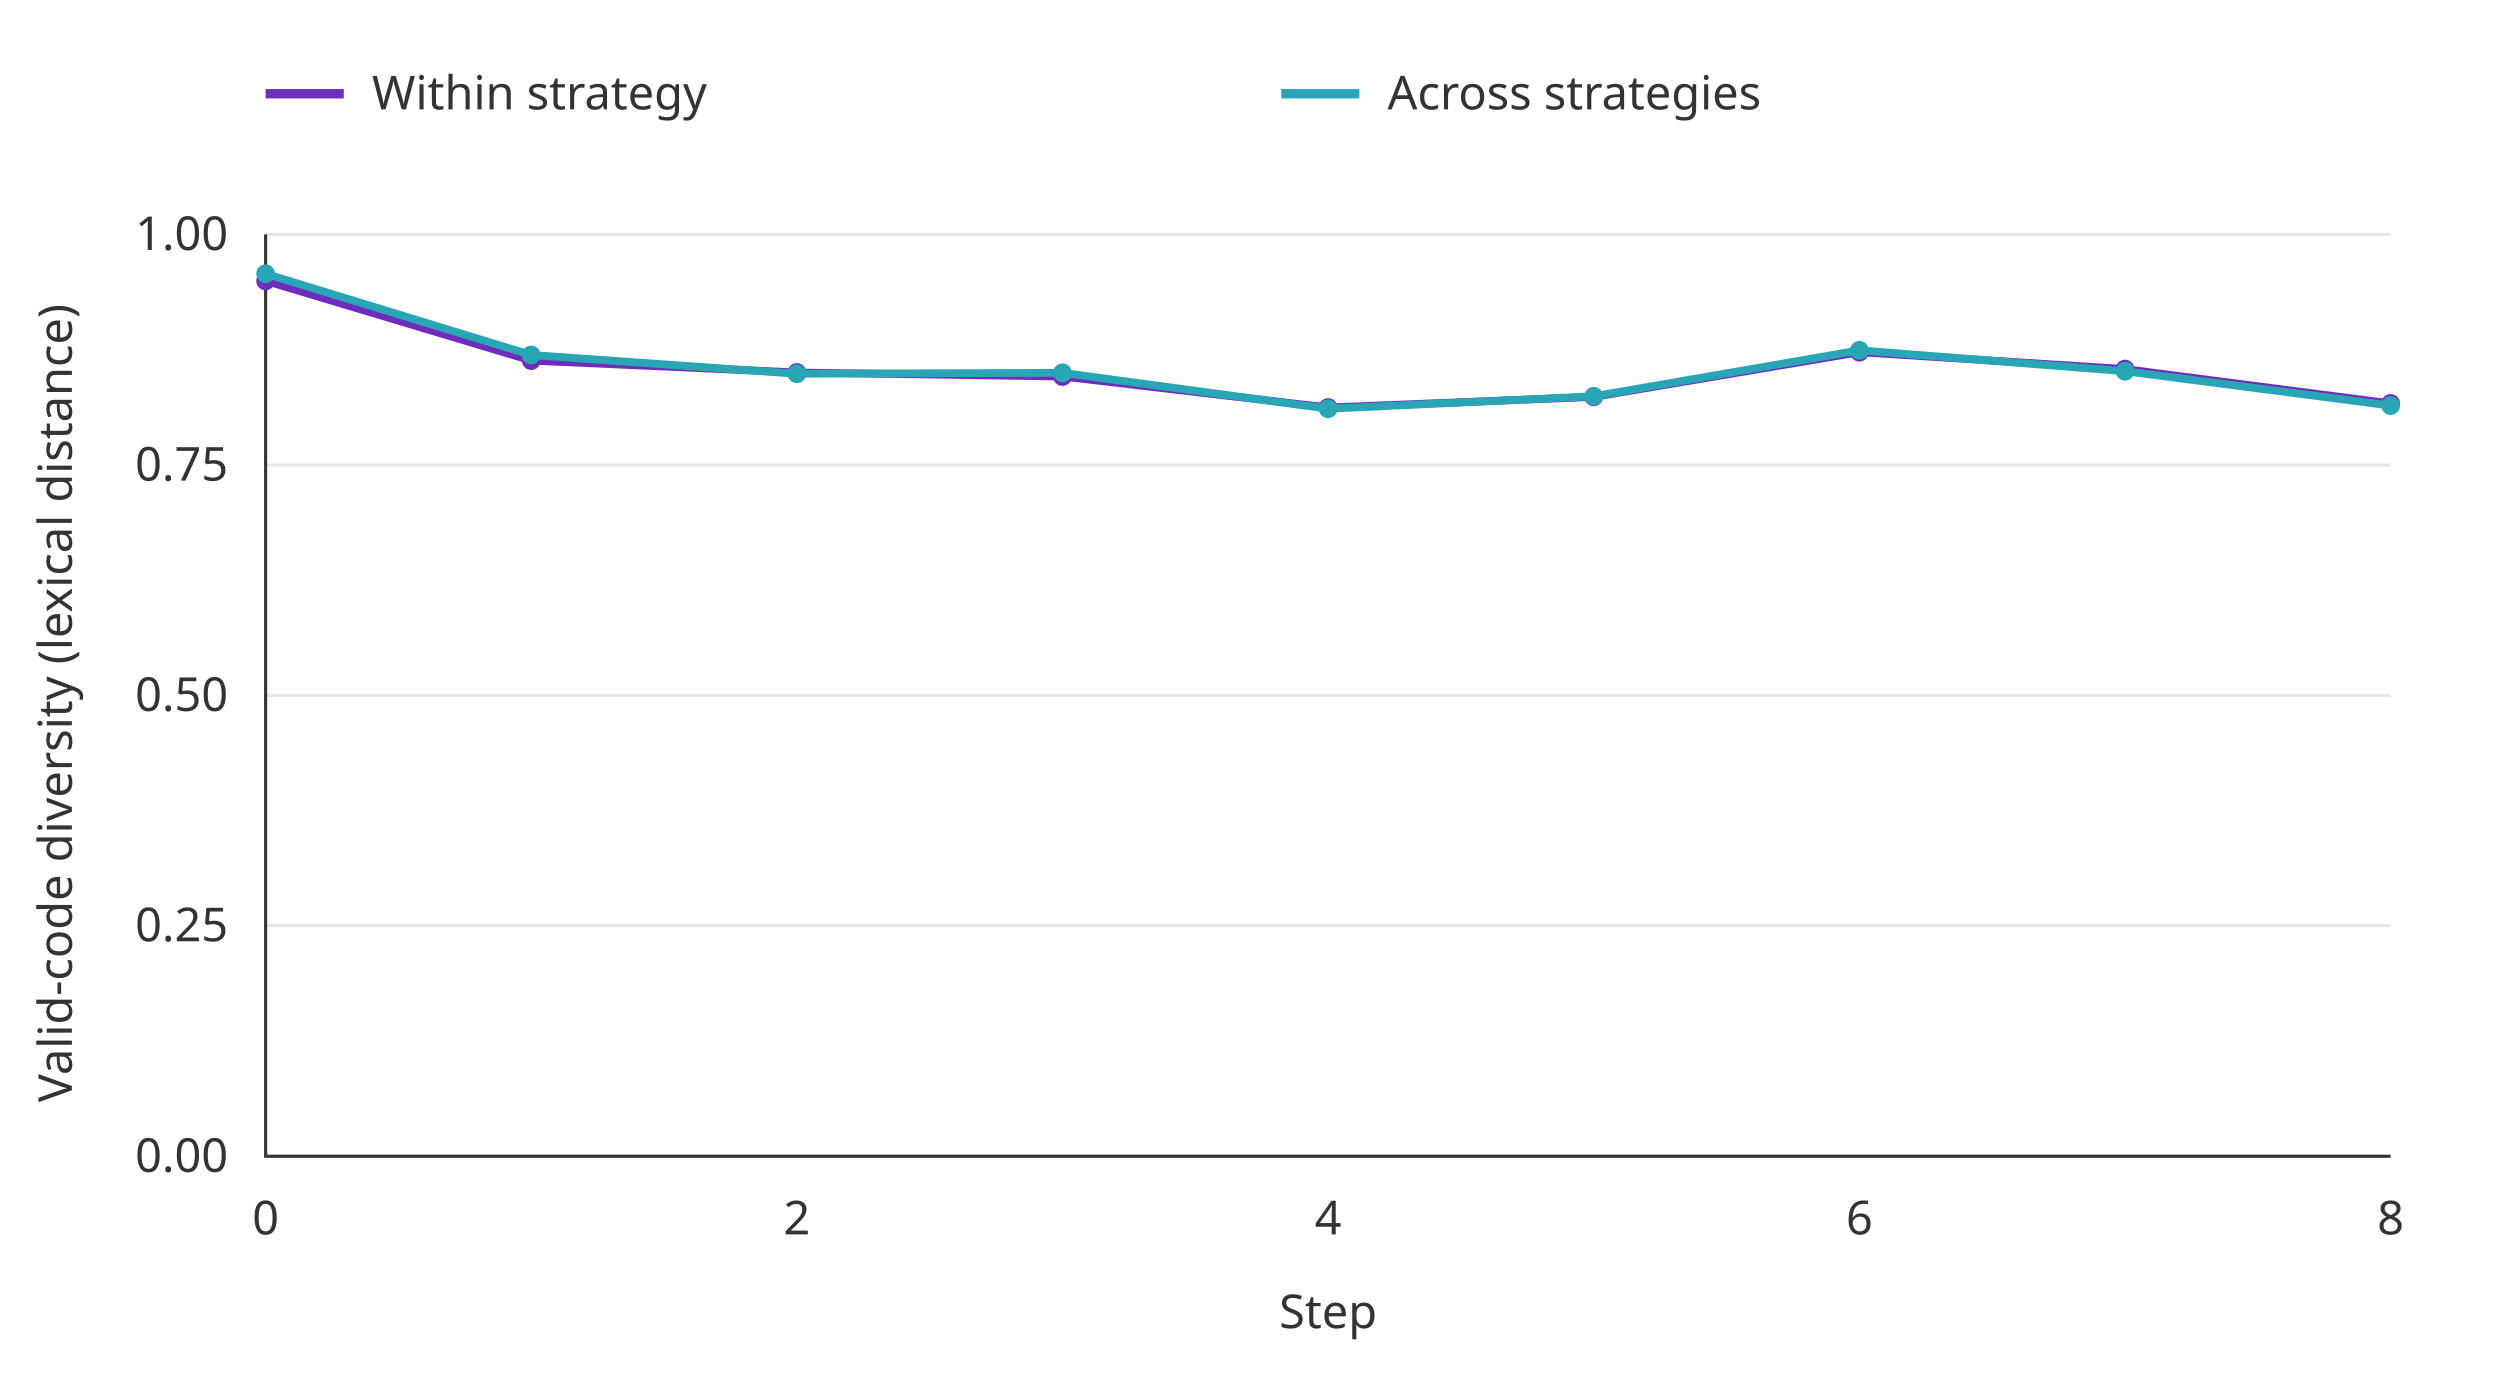
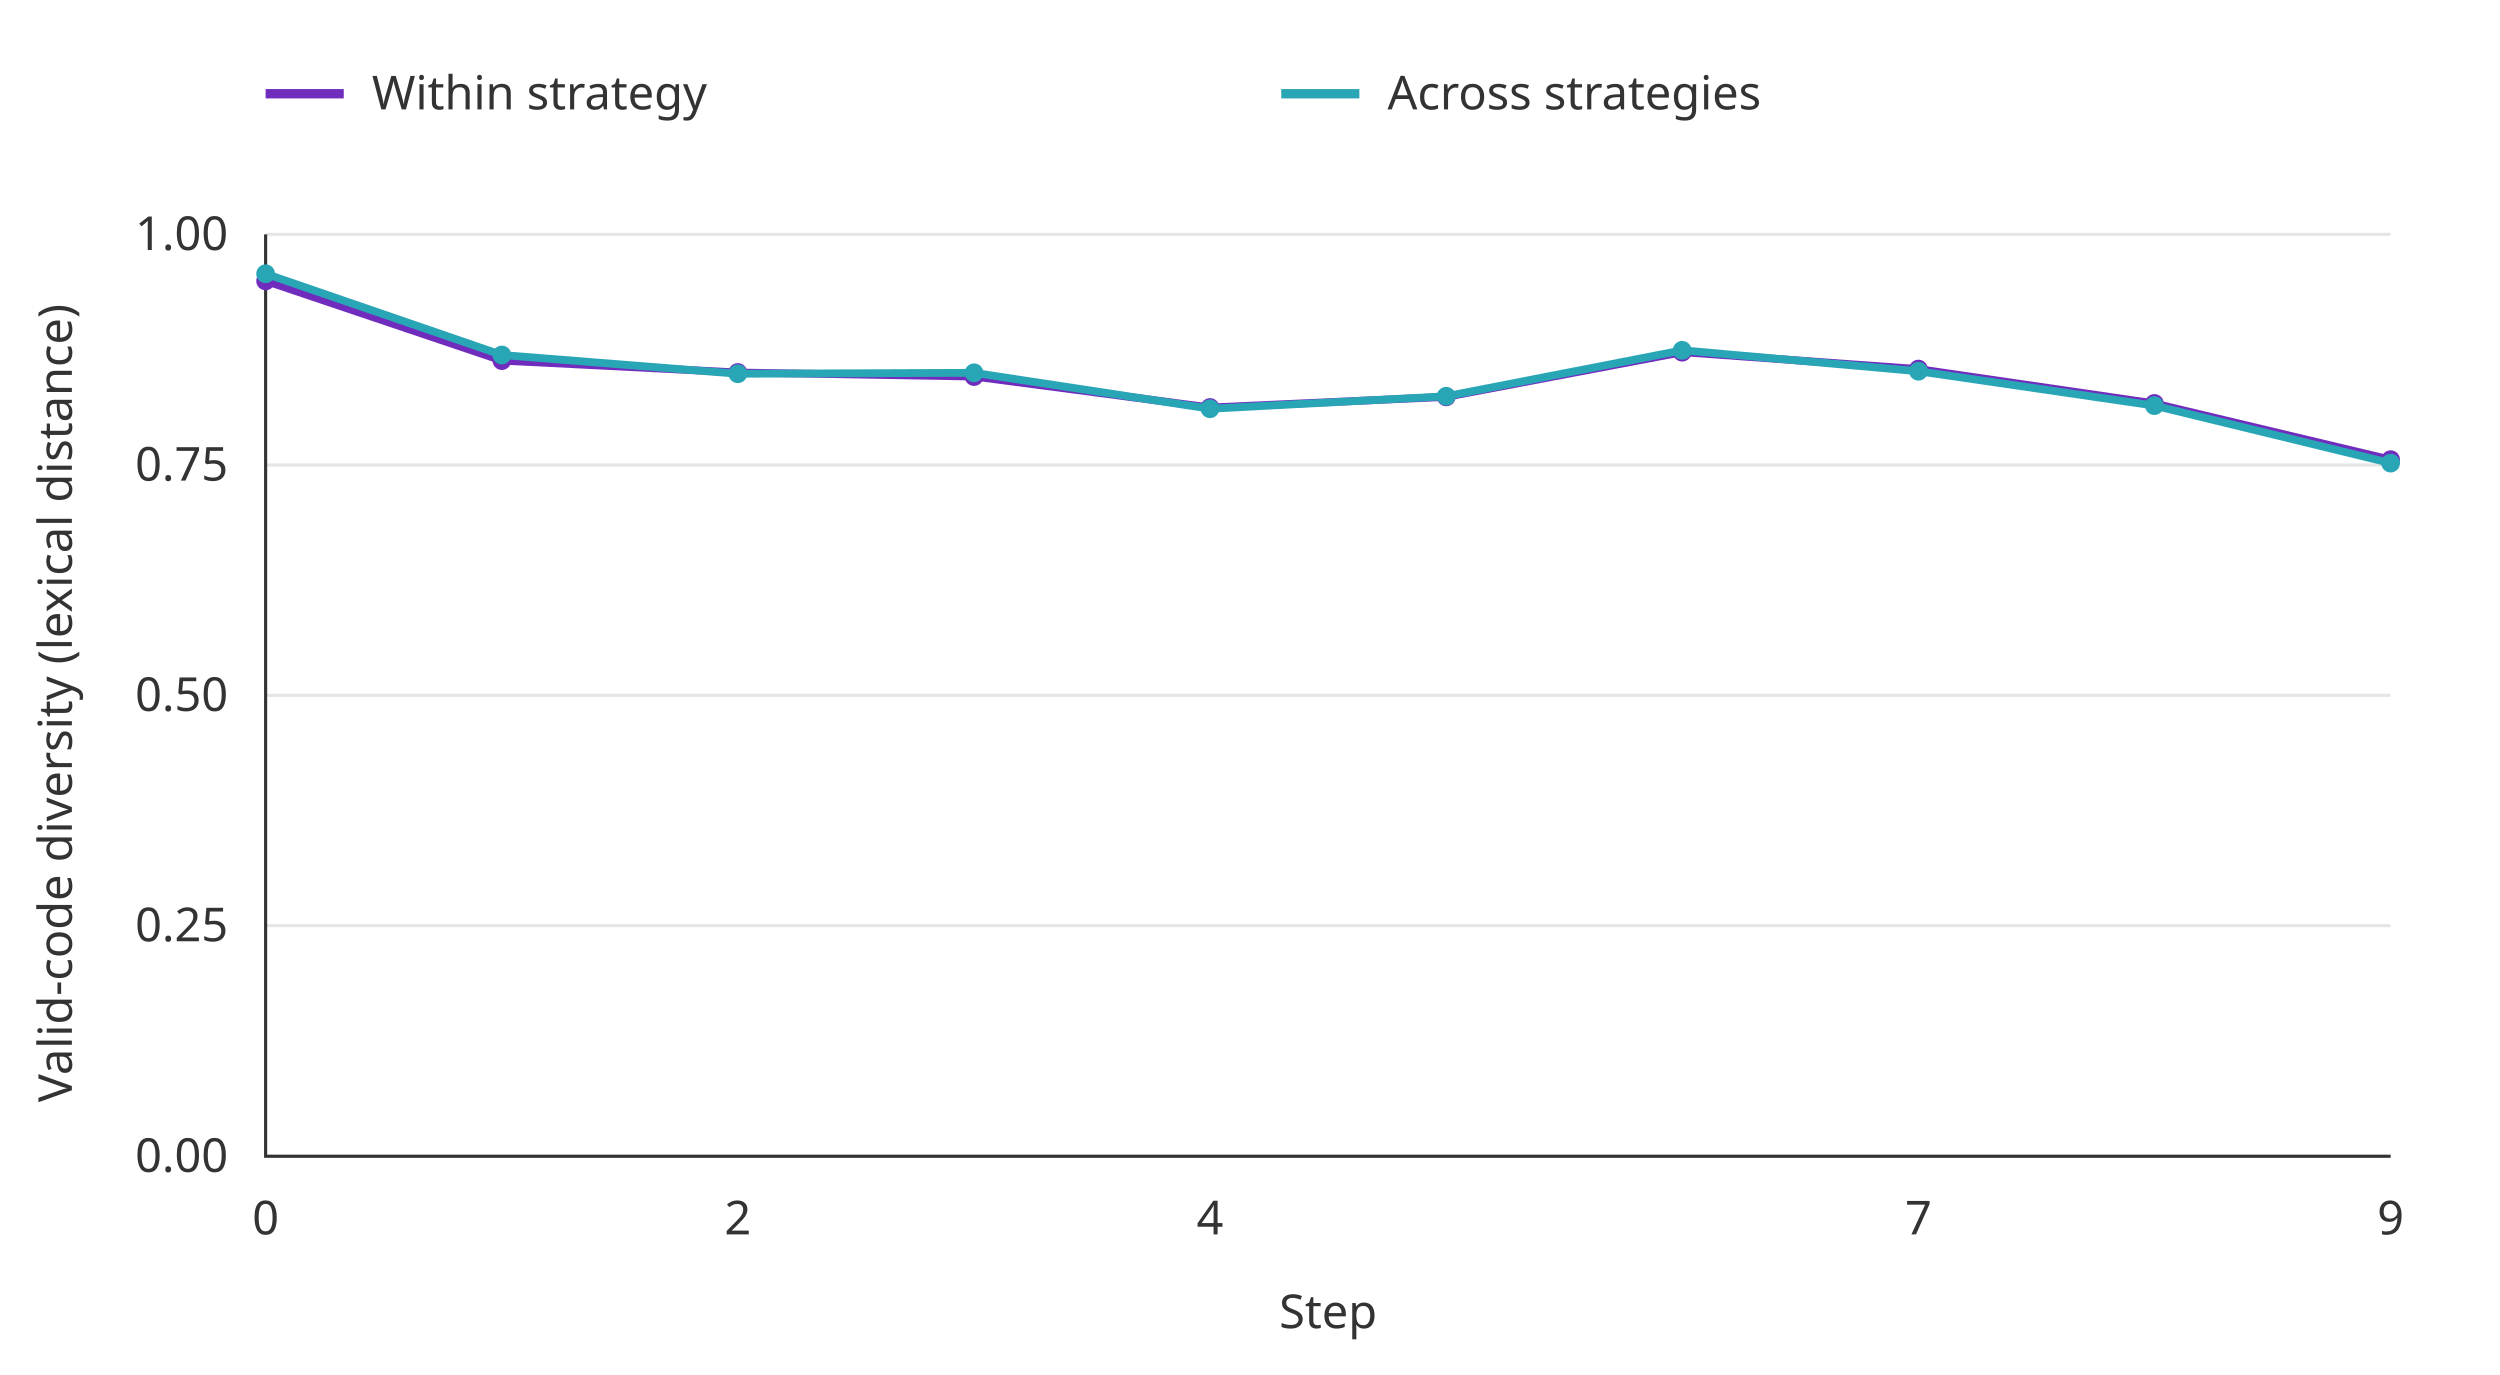
<svg xmlns="http://www.w3.org/2000/svg" width="800" height="440" viewBox="0 0 800 440">
  <rect width="100%" height="100%" fill="white" />
  <g font-family="sans-serif" font-size="15" fill="#333">
    <path d="M85,370.0 H765" stroke="#e5e5e5" />
    <text x="73" y="375.0" text-anchor="end">0.00</text>
    <path d="M85,296.2 H765" stroke="#e5e5e5" />
    <text x="73" y="301.2" text-anchor="end">0.25</text>
    <path d="M85,222.5 H765" stroke="#e5e5e5" />
    <text x="73" y="227.5" text-anchor="end">0.50</text>
    <path d="M85,148.8 H765" stroke="#e5e5e5" />
    <text x="73" y="153.8" text-anchor="end">0.75</text>
    <path d="M85,75.0 H765" stroke="#e5e5e5" />
    <text x="73" y="80.0" text-anchor="end">1.00</text>
    <text x="85.0" y="395" text-anchor="middle">0</text>
-     <text x="255.0" y="395" text-anchor="middle">2</text>
-     <text x="425.0" y="395" text-anchor="middle">4</text>
-     <text x="595.0" y="395" text-anchor="middle">6</text>
-     <text x="765.0" y="395" text-anchor="middle">8</text>
+     <text x="236.1" y="395" text-anchor="middle">2</text>
+     <text x="387.2" y="395" text-anchor="middle">4</text>
+     <text x="613.9" y="395" text-anchor="middle">7</text>
+     <text x="765.0" y="395" text-anchor="middle">9</text>
    <path d="M85,75 V370 H765" fill="none" stroke="#333" />
    <text x="425" y="425" text-anchor="middle">Step</text>
    <text transform="translate(23,225) rotate(-90)" text-anchor="middle">Valid-code diversity (lexical distance)</text>
    <path d="M85,30 h25" stroke="#702dbd" stroke-width="3" />
    <text x="119" y="35">Within strategy</text>
    <circle cx="85.0" cy="89.9" r="3" fill="#702dbd" />
-     <circle cx="170.0" cy="115.4" r="3" fill="#702dbd" />
-     <circle cx="255.0" cy="119.2" r="3" fill="#702dbd" />
-     <circle cx="340.0" cy="120.5" r="3" fill="#702dbd" />
-     <circle cx="425.0" cy="130.4" r="3" fill="#702dbd" />
-     <circle cx="510.0" cy="127.0" r="3" fill="#702dbd" />
-     <circle cx="595.0" cy="112.7" r="3" fill="#702dbd" />
-     <circle cx="680.0" cy="118.1" r="3" fill="#702dbd" />
-     <circle cx="765.0" cy="129.1" r="3" fill="#702dbd" />
-     <polyline points="85.0,89.9 170.0,115.4 255.0,119.2 340.0,120.5 425.0,130.4 510.0,127.0 595.0,112.7 680.0,118.1 765.0,129.1" fill="none" stroke="#702dbd" stroke-width="2.5" />
+     <circle cx="160.6" cy="115.4" r="3" fill="#702dbd" />
+     <circle cx="236.1" cy="119.2" r="3" fill="#702dbd" />
+     <circle cx="311.7" cy="120.5" r="3" fill="#702dbd" />
+     <circle cx="387.2" cy="130.4" r="3" fill="#702dbd" />
+     <circle cx="462.8" cy="127.0" r="3" fill="#702dbd" />
+     <circle cx="538.3" cy="112.7" r="3" fill="#702dbd" />
+     <circle cx="613.9" cy="118.1" r="3" fill="#702dbd" />
+     <circle cx="689.4" cy="129.1" r="3" fill="#702dbd" />
+     <circle cx="765.0" cy="147.1" r="3" fill="#702dbd" />
+     <polyline points="85.0,89.9 160.6,115.4 236.1,119.2 311.7,120.5 387.2,130.4 462.8,127.0 538.3,112.7 613.9,118.1 689.4,129.1 765.0,147.1" fill="none" stroke="#702dbd" stroke-width="2.5" />
    <path d="M410,30 h25" stroke="#29a6b6" stroke-width="3" />
    <text x="444" y="35">Across strategies</text>
    <circle cx="85.0" cy="87.6" r="3" fill="#29a6b6" />
-     <circle cx="170.0" cy="113.6" r="3" fill="#29a6b6" />
-     <circle cx="255.0" cy="119.6" r="3" fill="#29a6b6" />
-     <circle cx="340.0" cy="119.3" r="3" fill="#29a6b6" />
-     <circle cx="425.0" cy="130.8" r="3" fill="#29a6b6" />
-     <circle cx="510.0" cy="126.8" r="3" fill="#29a6b6" />
-     <circle cx="595.0" cy="112.1" r="3" fill="#29a6b6" />
-     <circle cx="680.0" cy="118.8" r="3" fill="#29a6b6" />
-     <circle cx="765.0" cy="129.8" r="3" fill="#29a6b6" />
-     <polyline points="85.0,87.6 170.0,113.6 255.0,119.6 340.0,119.3 425.0,130.8 510.0,126.8 595.0,112.1 680.0,118.8 765.0,129.8" fill="none" stroke="#29a6b6" stroke-width="2.5" />
+     <circle cx="160.6" cy="113.6" r="3" fill="#29a6b6" />
+     <circle cx="236.1" cy="119.6" r="3" fill="#29a6b6" />
+     <circle cx="311.7" cy="119.3" r="3" fill="#29a6b6" />
+     <circle cx="387.2" cy="130.8" r="3" fill="#29a6b6" />
+     <circle cx="462.8" cy="126.8" r="3" fill="#29a6b6" />
+     <circle cx="538.3" cy="112.1" r="3" fill="#29a6b6" />
+     <circle cx="613.9" cy="118.8" r="3" fill="#29a6b6" />
+     <circle cx="689.4" cy="129.8" r="3" fill="#29a6b6" />
+     <circle cx="765.0" cy="148.2" r="3" fill="#29a6b6" />
+     <polyline points="85.0,87.6 160.6,113.6 236.1,119.6 311.7,119.3 387.2,130.8 462.8,126.8 538.3,112.1 613.9,118.8 689.4,129.8 765.0,148.2" fill="none" stroke="#29a6b6" stroke-width="2.5" />
  </g>
</svg>
